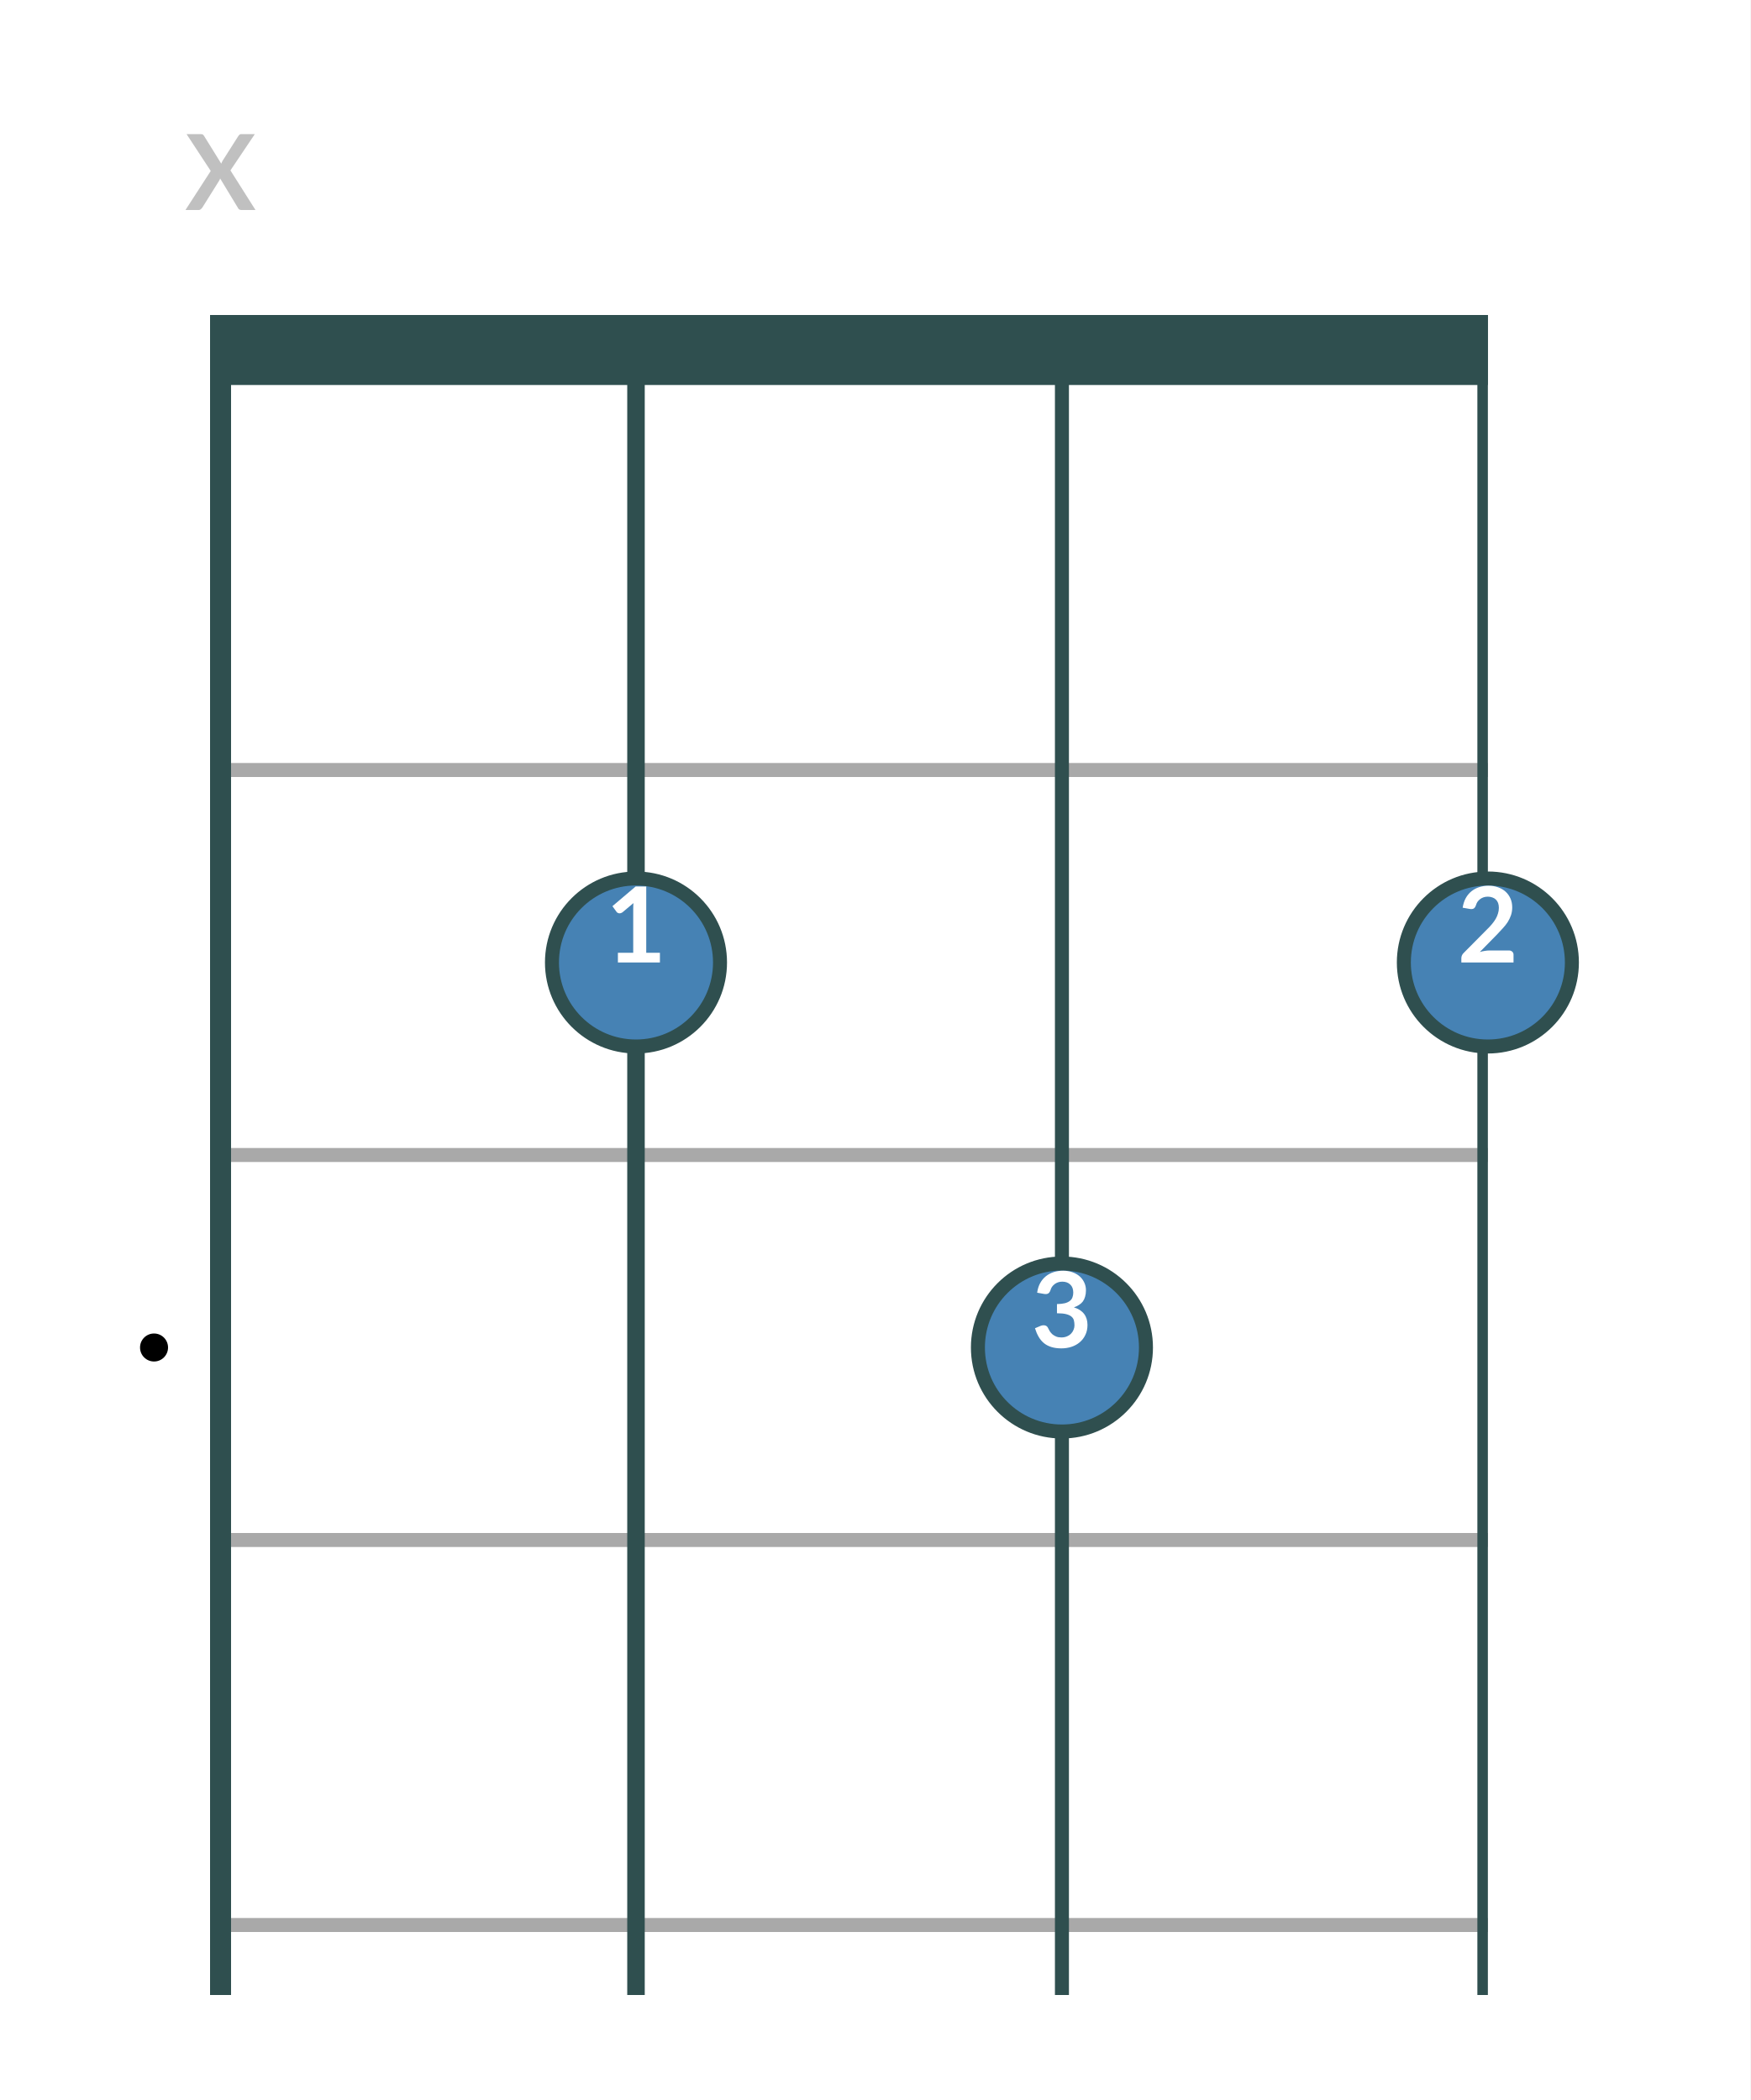
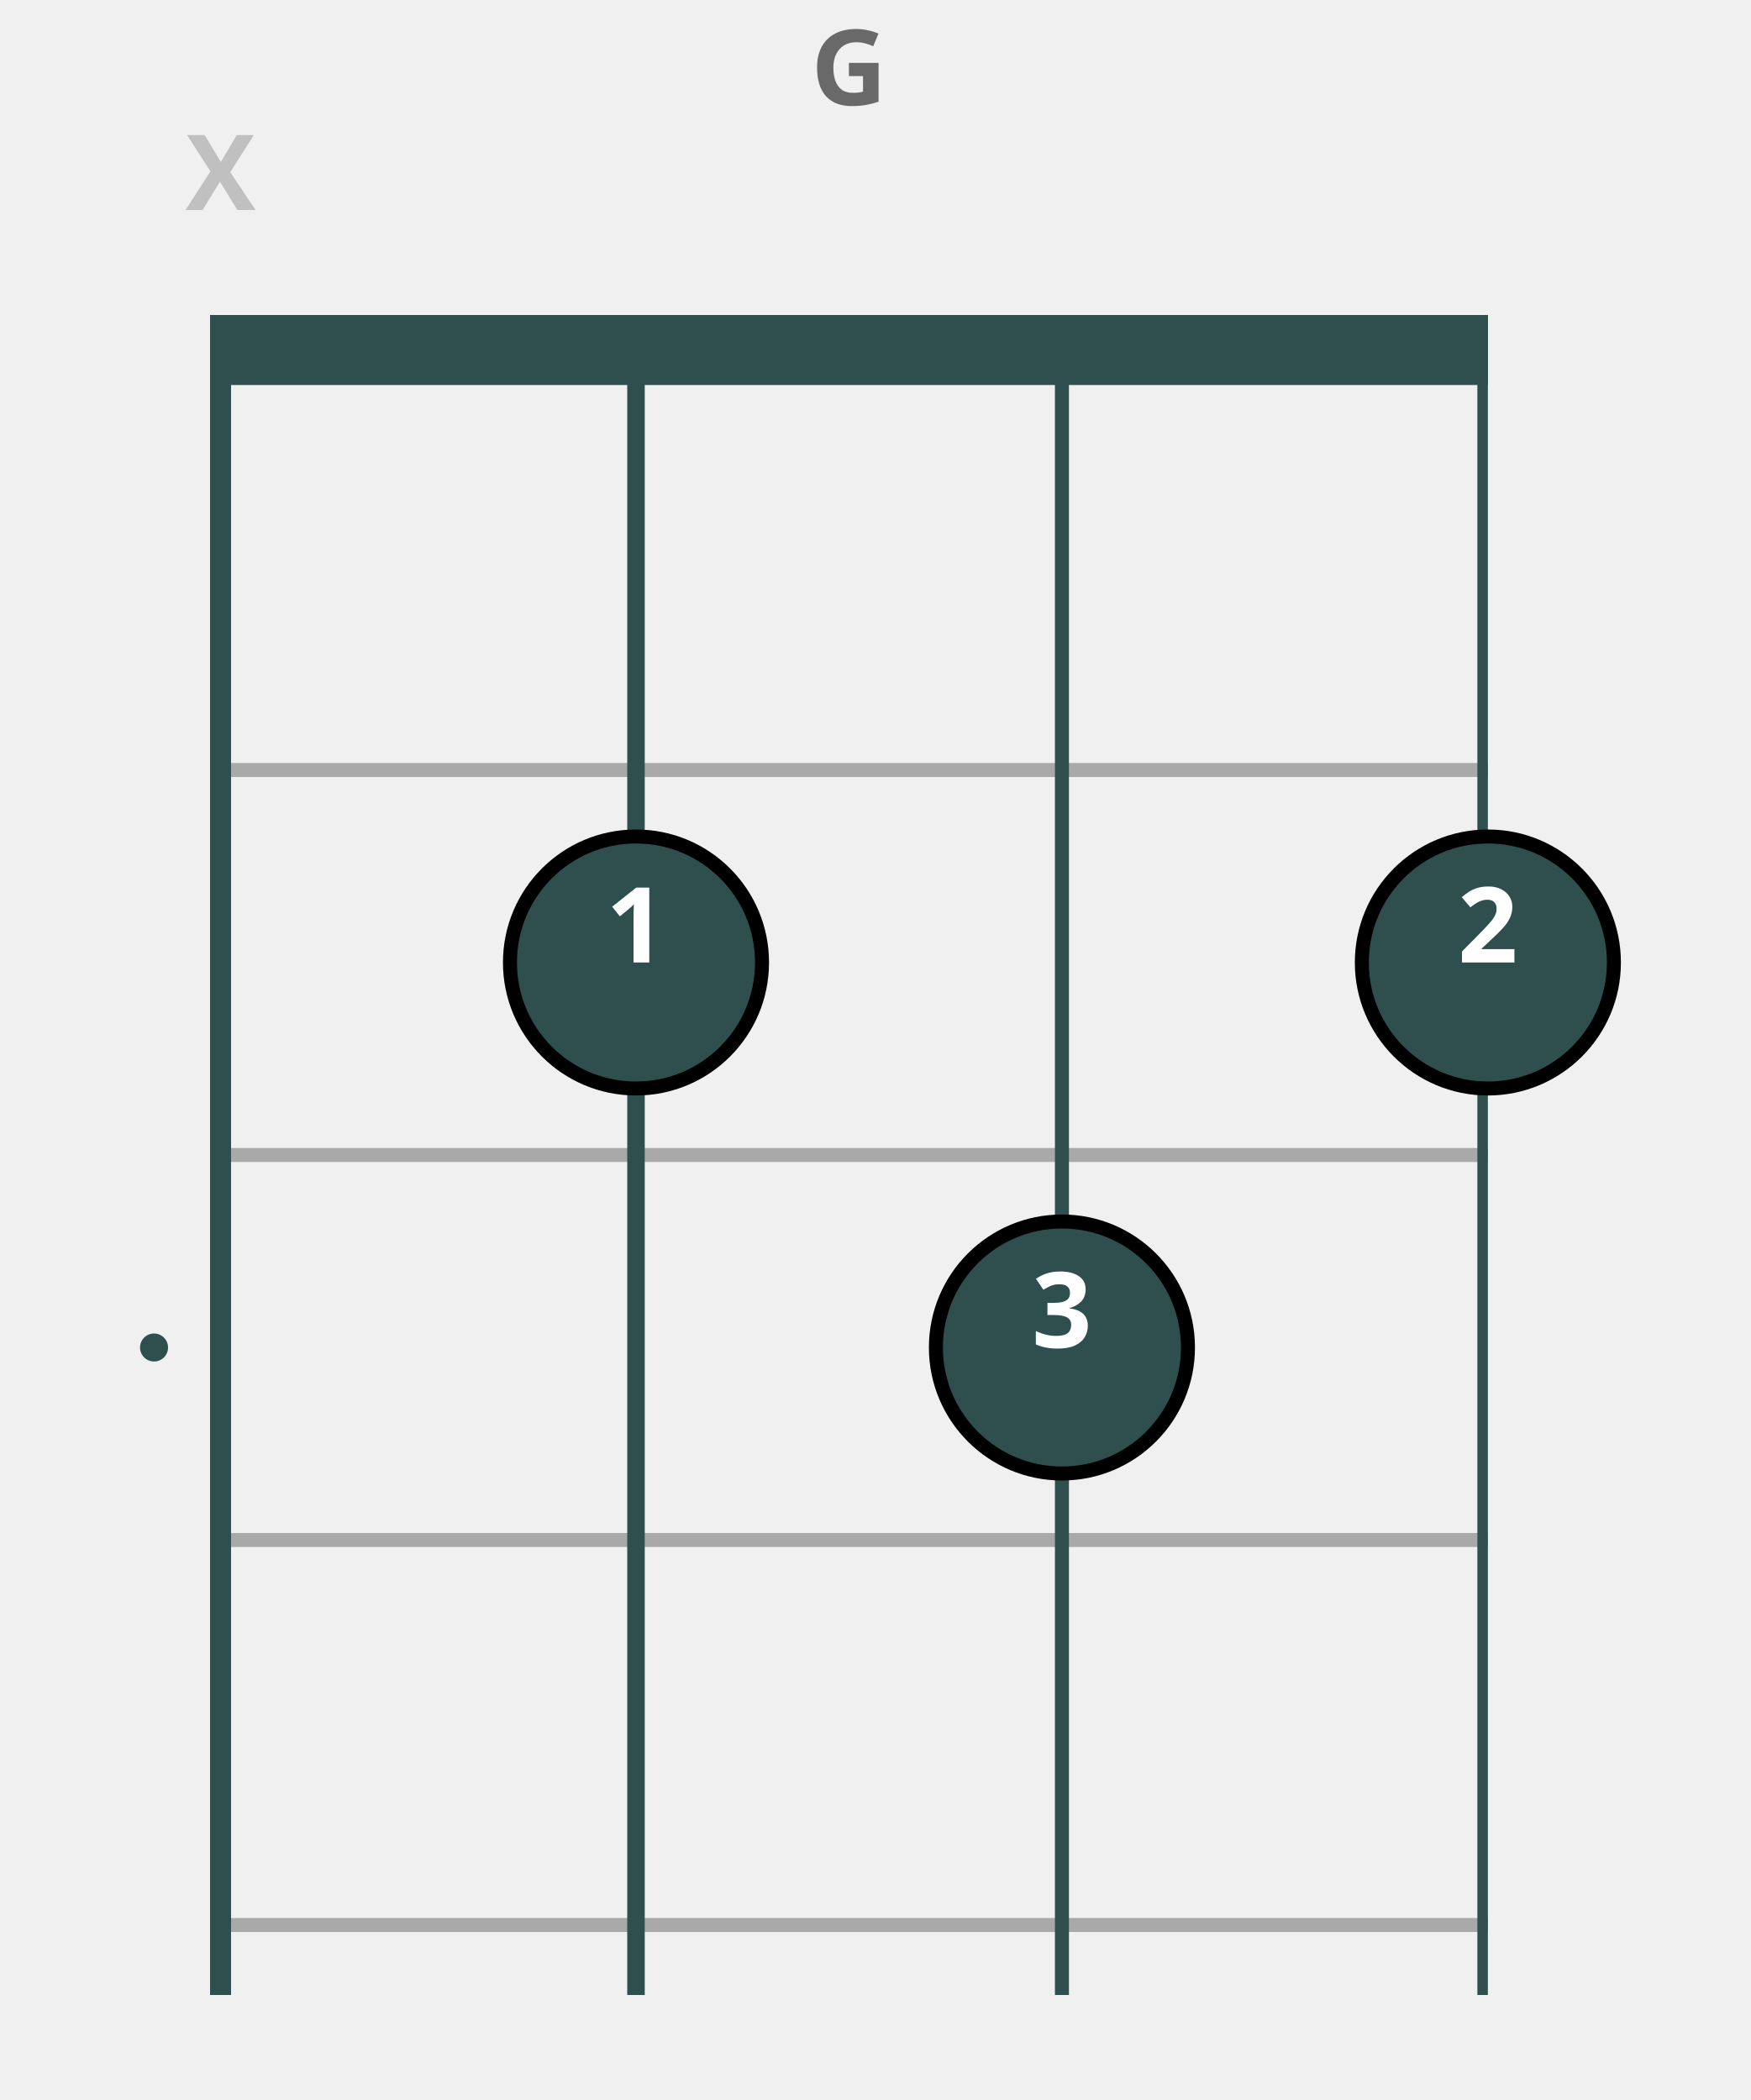
<svg xmlns="http://www.w3.org/2000/svg" baseProfile="full" height="300" version="1.1" width="250">
  <defs />
-   <rect fill="white" height="300" width="250" x="0" y="0" />
  <line stroke="darkgray" stroke-width="2" x1="30" x2="212.5" y1="110.0" y2="110.0" />
  <line stroke="darkgray" stroke-width="2" x1="30" x2="212.5" y1="165.0" y2="165.0" />
  <line stroke="darkgray" stroke-width="2" x1="30" x2="212.5" y1="220.0" y2="220.0" />
  <line stroke="darkgray" stroke-width="2" x1="30" x2="212.5" y1="275.0" y2="275.0" />
-   <circle cx="22" cy="192.5" fill="black" r="2" />
+   <circle cx="22" cy="192.5" fill="darkslategray" r="2" />
  <line stroke="darkslategray" stroke-width="3.0" x1="31.5" x2="31.5" y1="45.0" y2="285.0" />
-   <text alignment-baseline="middle" fill="silver" font-family="Lato" font-size="15" font-weight="bold" text-anchor="middle" x="31.5" y="30.0">X</text>
+   <text alignment-baseline="middle" fill="silver" font-family="Verdana" font-size="15" font-weight="bold" text-anchor="middle" x="31.5" y="30.0">X</text>
  <line stroke="darkslategray" stroke-width="2.5" x1="90.833" x2="90.833" y1="45.0" y2="285.0" />
  <line stroke="darkslategray" stroke-width="2.0" x1="151.667" x2="151.667" y1="45.0" y2="285.0" />
  <line stroke="darkslategray" stroke-width="1.5" x1="211.75" x2="211.75" y1="45.0" y2="285.0" />
  <line stroke="darkslategray" stroke-width="10" x1="30" x2="212.5" y1="50.0" y2="50.0" />
-   <circle cx="90.833" cy="137.5" fill="steelblue" r="12" stroke="darkslategray" stroke-width="2" />
-   <text alignment-baseline="central" fill="white" font-family="Lato" font-size="15" font-weight="bold" text-anchor="middle" x="90.833" y="137.5">1</text>
-   <circle cx="151.667" cy="192.5" fill="steelblue" r="12" stroke="darkslategray" stroke-width="2" />
-   <text alignment-baseline="central" fill="white" font-family="Lato" font-size="15" font-weight="bold" text-anchor="middle" x="151.667" y="192.5">3</text>
-   <circle cx="212.5" cy="137.5" fill="steelblue" r="12" stroke="darkslategray" stroke-width="2" />
-   <text alignment-baseline="central" fill="white" font-family="Lato" font-size="15" font-weight="bold" text-anchor="middle" x="212.5" y="137.5">2</text>
+   <circle cx="90.833" cy="137.5" fill="darkslategray" r="18" stroke="black" stroke-width="2" />
+   <text alignment-baseline="central" fill="white" font-family="Verdana" font-size="15" font-weight="bold" text-anchor="middle" x="90.833" y="137.5">1</text>
+   <circle cx="151.667" cy="192.5" fill="darkslategray" r="18" stroke="black" stroke-width="2" />
+   <text alignment-baseline="central" fill="white" font-family="Verdana" font-size="15" font-weight="bold" text-anchor="middle" x="151.667" y="192.5">3</text>
+   <circle cx="212.5" cy="137.5" fill="darkslategray" r="18" stroke="black" stroke-width="2" />
+   <text alignment-baseline="central" fill="white" font-family="Verdana" font-size="15" font-weight="bold" text-anchor="middle" x="212.5" y="137.5">2</text>
+   <text alignment-baseline="central" fill="dimgray" font-family="Verdana" font-size="15" font-weight="bold" text-anchor="middle" x="121.25" y="15.0">G</text>
</svg>
